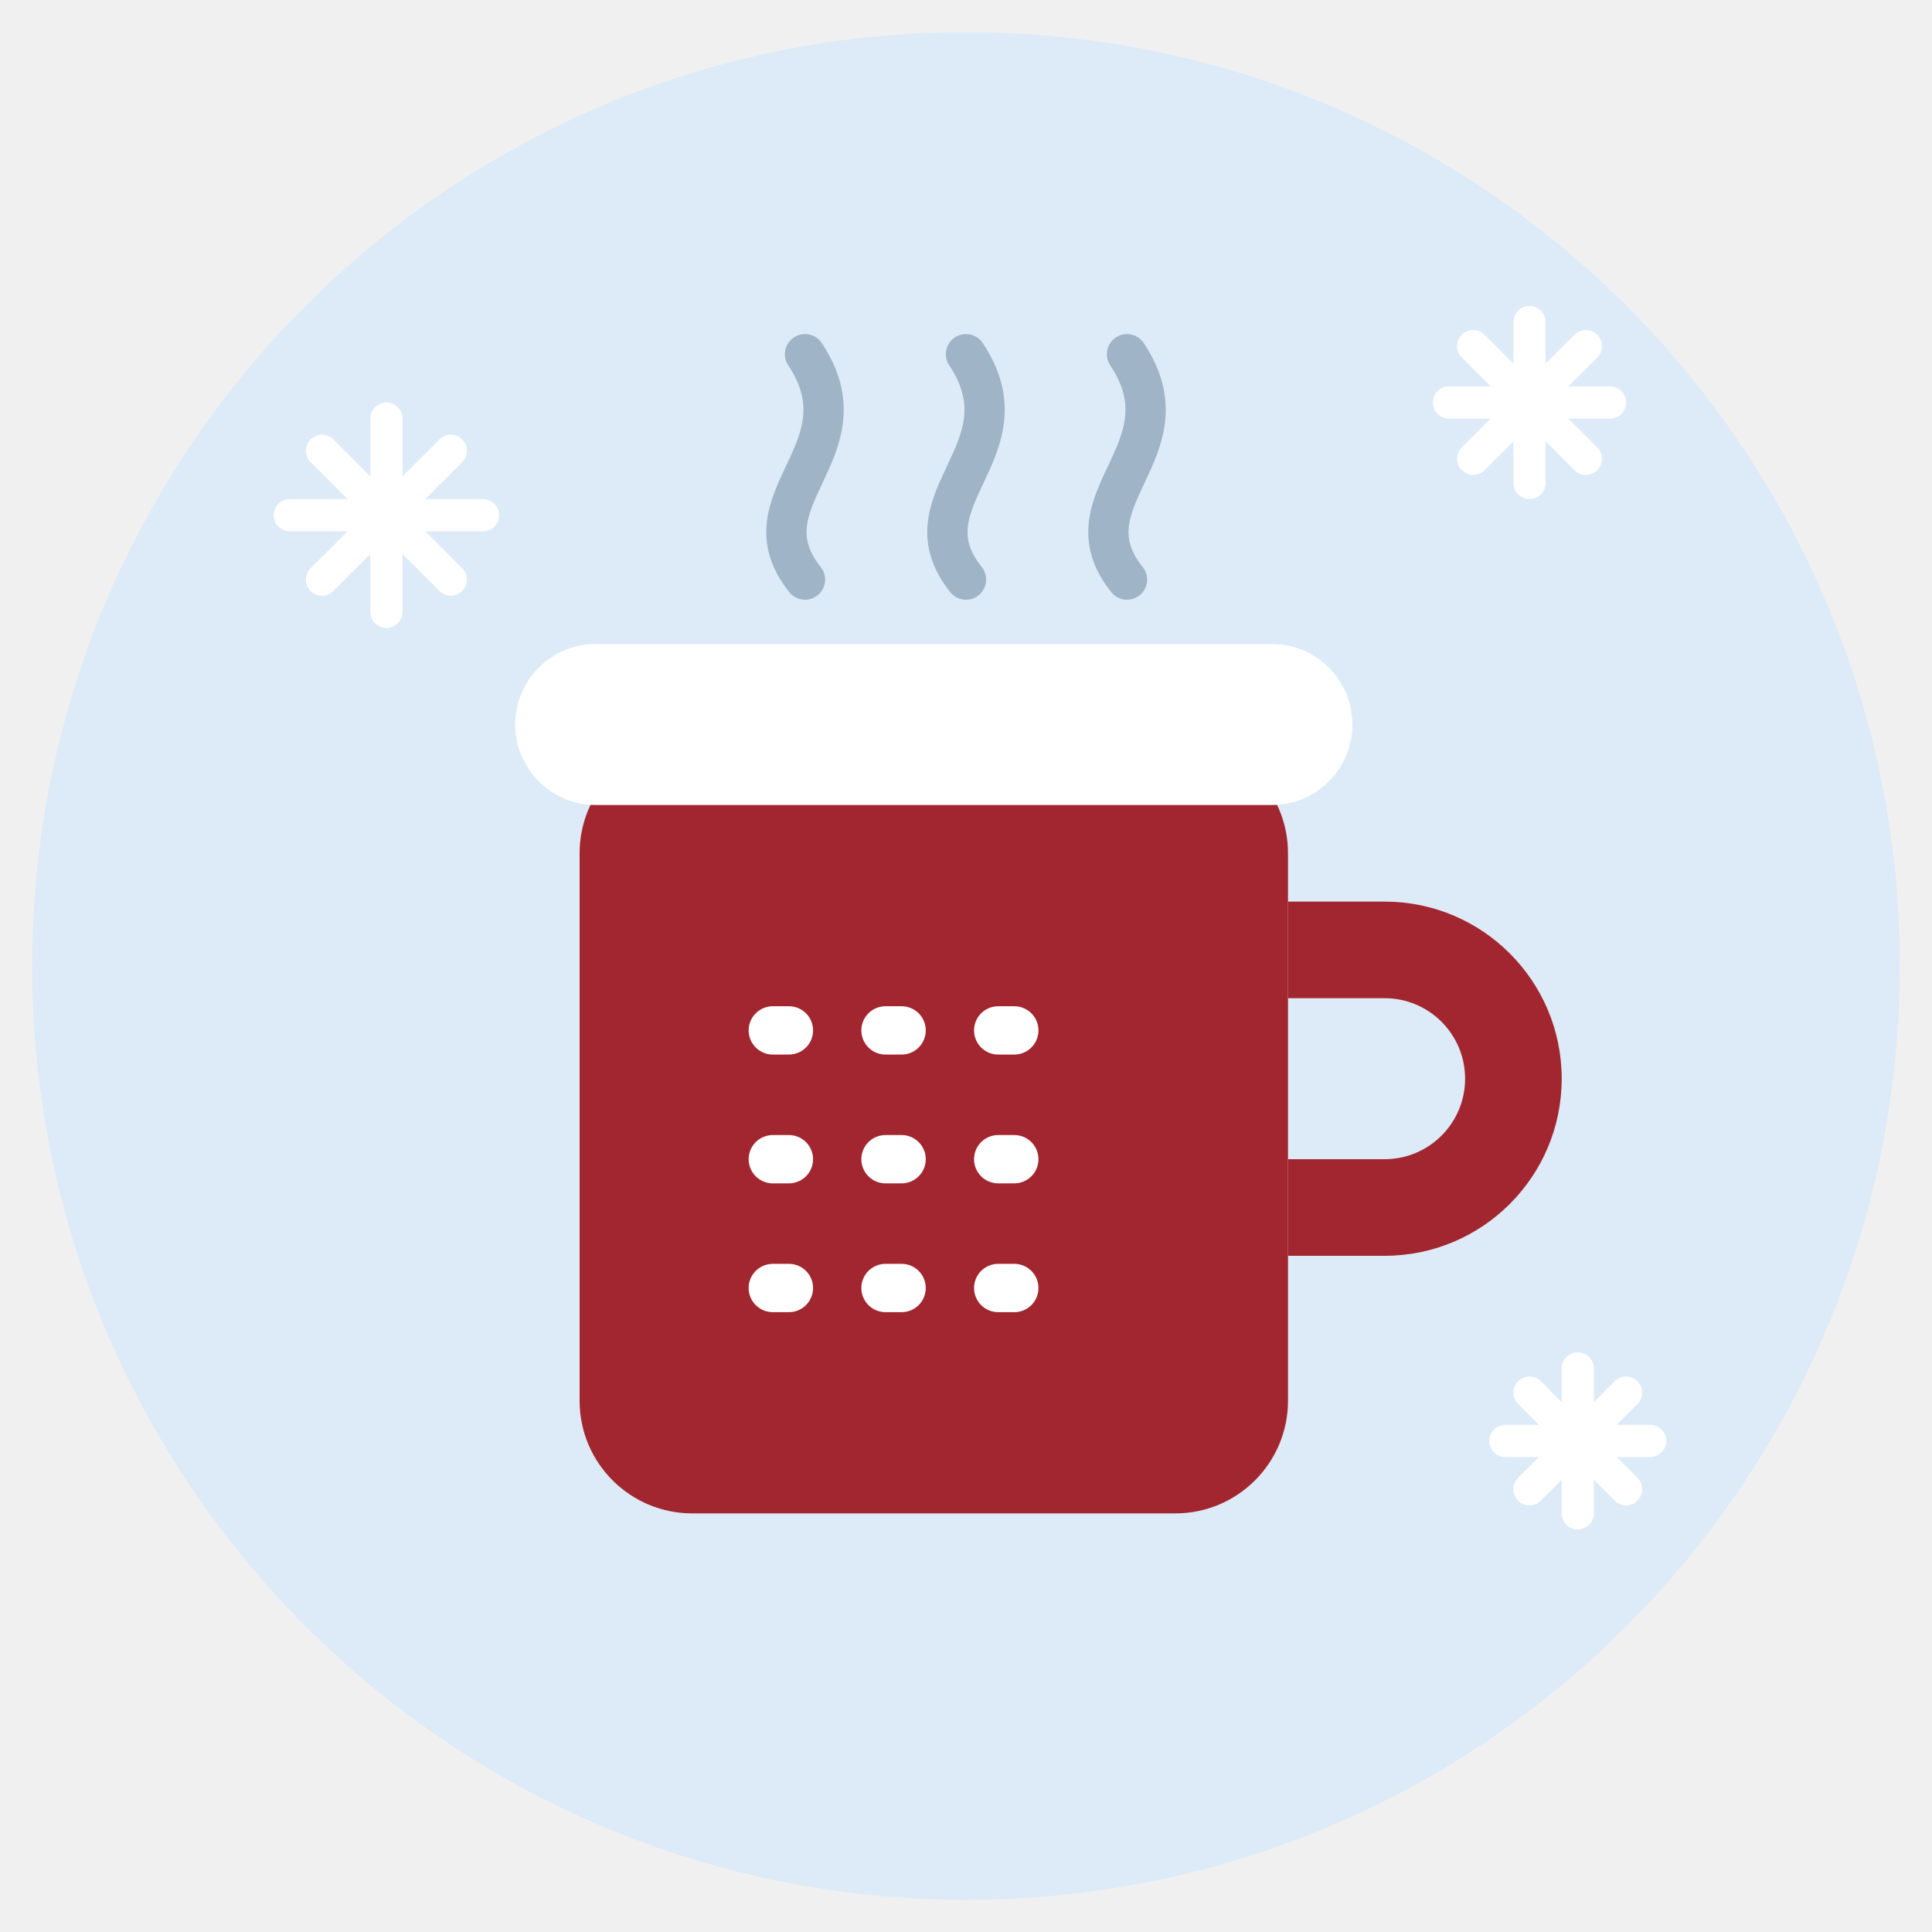
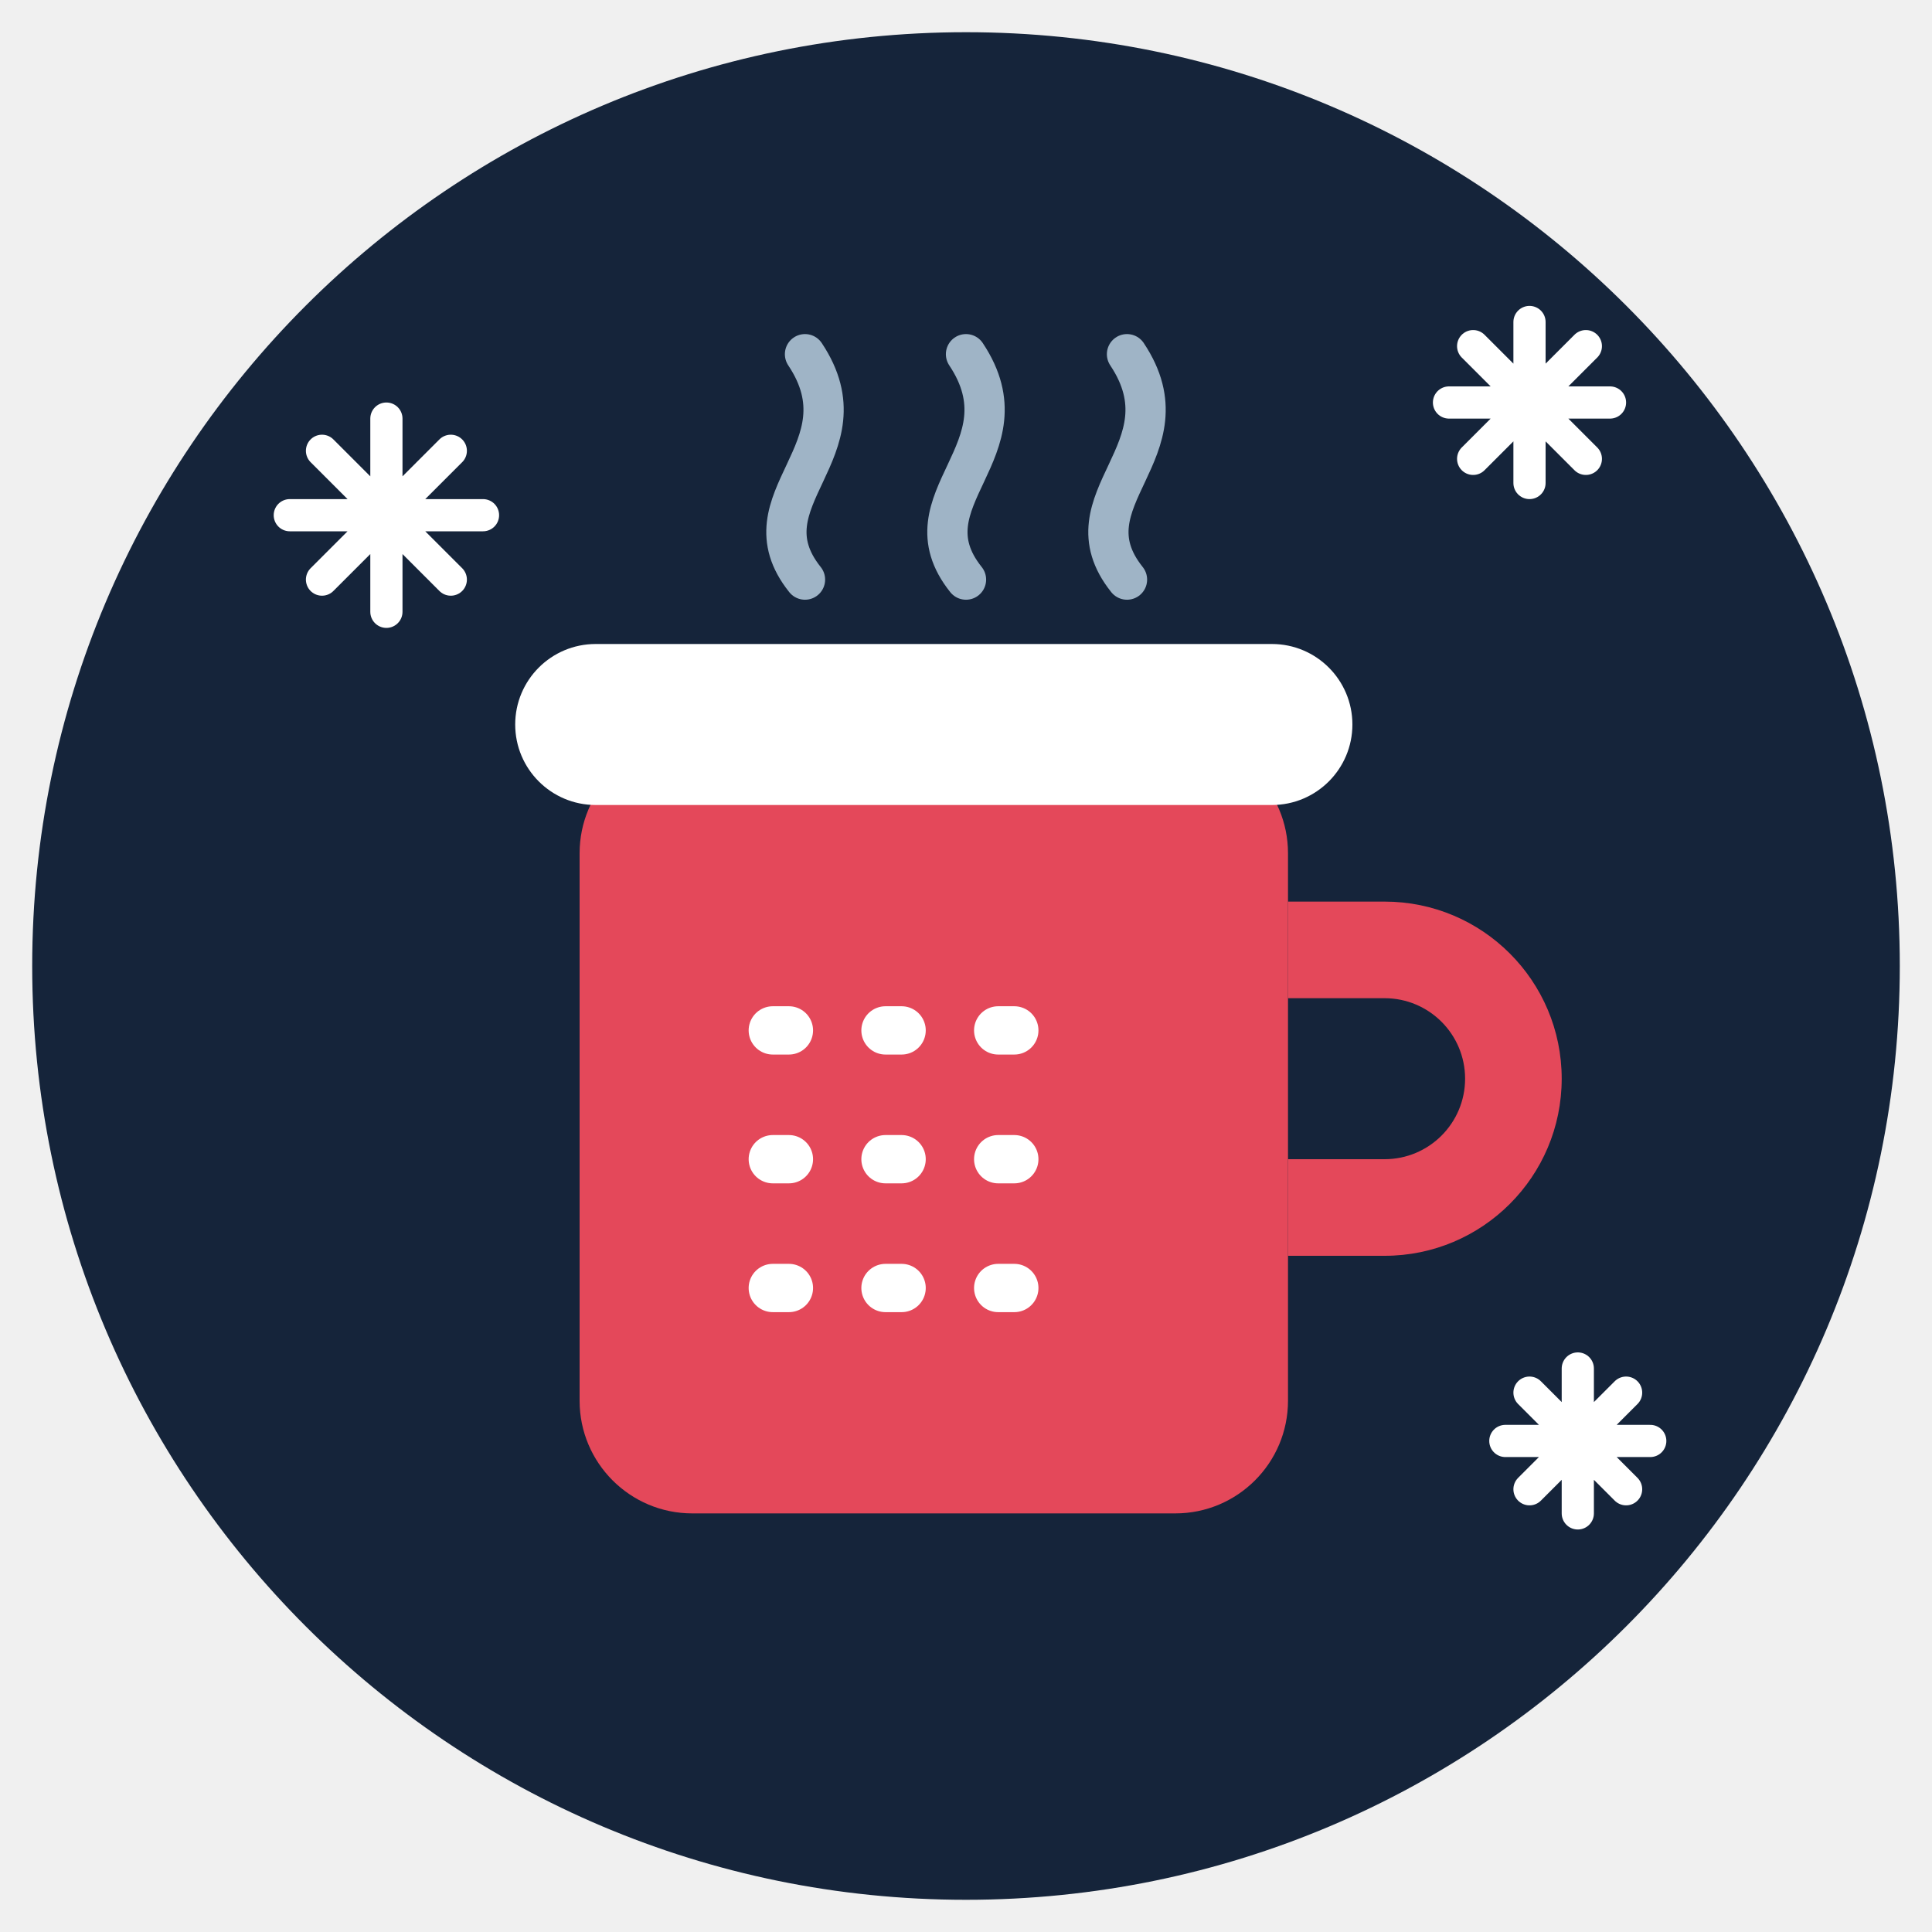
<svg xmlns="http://www.w3.org/2000/svg" viewBox="0 0 240 240" width="240" height="240">
-   <circle cx="120" cy="120" r="116" fill="#dcebf7" />
+   <circle cx="120" cy="120" r="116" fill="#15243a" />
  <g stroke="#ffffff" stroke-width="4" stroke-linecap="round">
    <path d="M48 52v24M36 64h24M40 56l16 16M56 56l-16 16" />
    <path d="M190 40v20M180 50h20M183 43l14 14M197 43l-14 14" />
    <path d="M196 170v18M187 179h18M190 173l12 12M202 173l-12 12" />
  </g>
-   <rect x="72" y="92" width="88" height="96" rx="14" fill="#a2262f" />
-   <path d="M160 112h12a22 22 0 0 1 0 44h-12v-12h12a10 10 0 0 0 0-20h-12z" fill="#a2262f" />
+   <rect x="72" y="92" width="88" height="96" rx="14" fill="#e4485a" />
+   <path d="M160 112h12a22 22 0 0 1 0 44h-12v-12h12a10 10 0 0 0 0-20h-12z" fill="#e4485a" />
  <rect x="64" y="80" width="104" height="20" rx="10" fill="#ffffff" />
  <path d="M100 72c-8-10 8-16 0-28M120 72c-8-10 8-16 0-28M140 72c-8-10 8-16 0-28" stroke="#9fb4c6" stroke-width="5" fill="none" stroke-linecap="round" />
  <path d="M96 128h40M96 144h40M96 160h40" stroke="#ffffff" stroke-width="6" stroke-linecap="round" stroke-dasharray="2 12" />
</svg>
